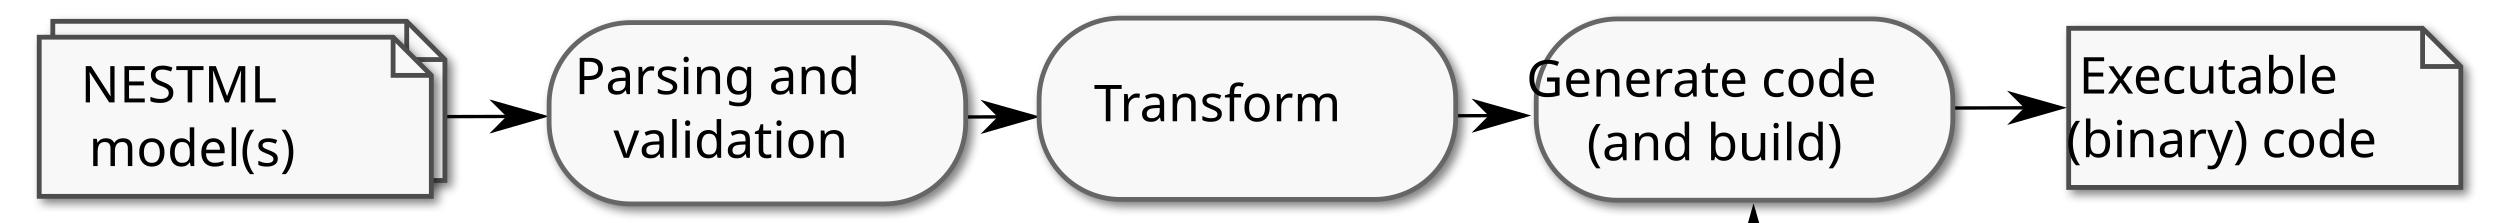
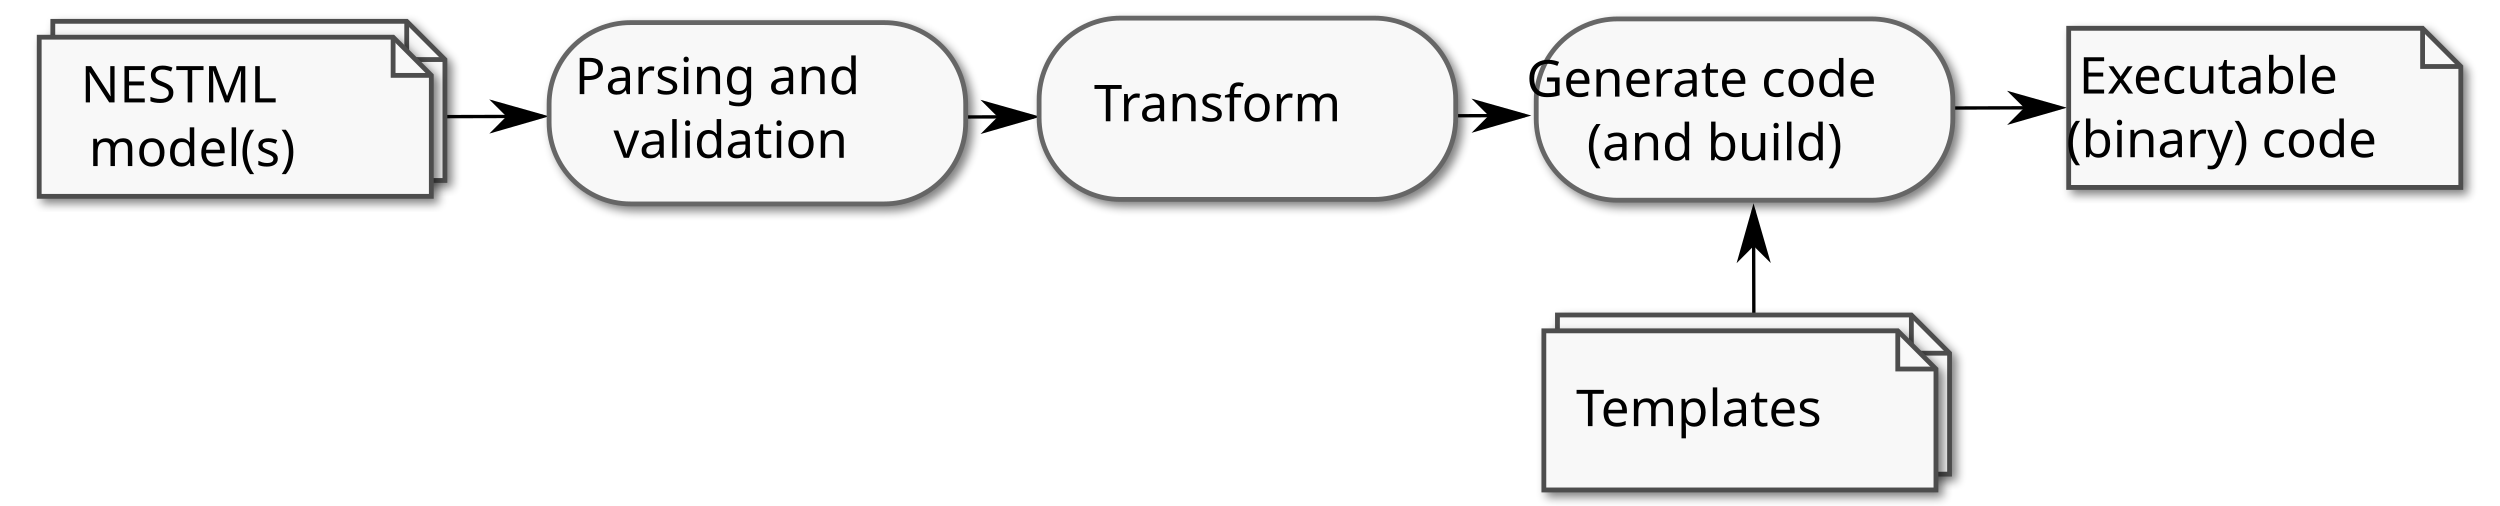
- <svg xmlns="http://www.w3.org/2000/svg" xmlns:ns1="http://www.openswatchbook.org/uri/2009/osb" width="519.582mm" height="46.147mm" viewBox="0 0 519.582 46.147" version="1.1" id="svg8">
+ <svg xmlns="http://www.w3.org/2000/svg" xmlns:ns1="http://www.openswatchbook.org/uri/2009/osb" width="519.582mm" height="105.136mm" viewBox="0 0 519.582 105.136" version="1.1" id="svg8">
  <defs id="defs2">
    <linearGradient id="linearGradient3867" ns1:paint="solid">
      <stop style="stop-color:#ffffff;stop-opacity:1;" offset="0" id="stop3865" />
    </linearGradient>
    <marker style="overflow:visible" id="marker2465" refX="0" refY="0" orient="auto">
      <path transform="matrix(-1.1,0,0,-1.1,-1.1,0)" d="M 8.719,4.034 -2.207,0.016 8.719,-4.002 c -1.745,2.372 -1.735,5.617 -6e-7,8.035 z" style="fill:#000000;fill-opacity:1;fill-rule:evenodd;stroke:#000000;stroke-width:0.625;stroke-linejoin:round;stroke-opacity:1" id="path2463" />
    </marker>
    <marker style="overflow:visible" id="marker2359" refX="0" refY="0" orient="auto">
      <path transform="matrix(-0.8,0,0,-0.8,-10,0)" style="fill:#000000;fill-opacity:1;fill-rule:evenodd;stroke:#000000;stroke-width:1pt;stroke-opacity:1" d="M 0,0 5,-5 -12.5,0 5,5 Z" id="path2357" />
    </marker>
    <marker style="overflow:visible" id="marker1865" refX="0" refY="0" orient="auto">
      <path transform="matrix(-0.8,0,0,-0.8,-10,0)" style="fill:#000000;fill-opacity:1;fill-rule:evenodd;stroke:#000000;stroke-width:1pt;stroke-opacity:1" d="M 0,0 5,-5 -12.5,0 5,5 Z" id="path1863" />
    </marker>
    <marker style="overflow:visible" id="Arrow1Lend" refX="0" refY="0" orient="auto">
      <path transform="matrix(-0.8,0,0,-0.8,-10,0)" style="fill:#000000;fill-opacity:1;fill-rule:evenodd;stroke:#000000;stroke-width:1pt;stroke-opacity:1" d="M 0,0 5,-5 -12.5,0 5,5 Z" id="path1148" />
    </marker>
    <marker style="overflow:visible" id="Tail" refX="0" refY="0" orient="auto">
      <g transform="scale(-1.2)" id="g1193" style="fill:#000000;fill-opacity:1;stroke:#000000;stroke-opacity:1">
        <path style="fill:#000000;fill-opacity:1;fill-rule:evenodd;stroke:#000000;stroke-width:0.8;stroke-linecap:round;stroke-opacity:1" d="M -3.805,-3.959 0.544,0" id="path1181" />
        <path style="fill:#000000;fill-opacity:1;fill-rule:evenodd;stroke:#000000;stroke-width:0.8;stroke-linecap:round;stroke-opacity:1" d="M -1.287,-3.959 3.062,0" id="path1183" />
        <path style="fill:#000000;fill-opacity:1;fill-rule:evenodd;stroke:#000000;stroke-width:0.8;stroke-linecap:round;stroke-opacity:1" d="M 1.305,-3.959 5.654,0" id="path1185" />
        <path style="fill:#000000;fill-opacity:1;fill-rule:evenodd;stroke:#000000;stroke-width:0.8;stroke-linecap:round;stroke-opacity:1" d="M -3.805,4.178 0.544,0.22" id="path1187" />
        <path style="fill:#000000;fill-opacity:1;fill-rule:evenodd;stroke:#000000;stroke-width:0.8;stroke-linecap:round;stroke-opacity:1" d="M -1.287,4.178 3.062,0.22" id="path1189" />
        <path style="fill:#000000;fill-opacity:1;fill-rule:evenodd;stroke:#000000;stroke-width:0.8;stroke-linecap:round;stroke-opacity:1" d="M 1.305,4.178 5.654,0.22" id="path1191" />
      </g>
    </marker>
    <marker id="ExperimentalArrow" refX="5" refY="3" orient="auto-start-reverse">
      <path style="fill:context-stroke;stroke:#000000;stroke-opacity:1" d="M 10,3 0,6 V 0 Z" id="path1398" />
    </marker>
    <marker style="overflow:visible" id="Arrow1Mend" refX="0" refY="0" orient="auto">
      <path transform="matrix(-0.4,0,0,-0.4,-4,0)" style="fill:#000000;fill-opacity:1;fill-rule:evenodd;stroke:#000000;stroke-width:1pt;stroke-opacity:1" d="M 0,0 5,-5 -12.5,0 5,5 Z" id="path1154" />
    </marker>
    <marker style="overflow:visible" id="Arrow1Lstart" refX="0" refY="0" orient="auto">
      <path transform="matrix(0.8,0,0,0.8,10,0)" style="fill:#000000;fill-opacity:1;fill-rule:evenodd;stroke:#000000;stroke-width:1pt;stroke-opacity:1" d="M 0,0 5,-5 -12.5,0 5,5 Z" id="path1145" />
    </marker>
    <rect x="69.074" y="-115.952" width="171.675" height="40.865" id="rect909" />
    <rect x="69.074" y="-115.952" width="171.675" height="40.865" id="rect909-5" />
    <rect x="69.074" y="-115.952" width="171.675" height="40.865" id="rect922" />
    <rect x="69.074" y="-115.952" width="171.675" height="40.865" id="rect909-5-8" />
    <rect x="69.074" y="-115.952" width="171.675" height="40.865" id="rect958" />
    <rect x="69.074" y="-115.952" width="171.675" height="40.865" id="rect909-5-8-7" />
    <rect x="69.074" y="-115.952" width="171.675" height="40.865" id="rect1002" />
    <rect x="69.074" y="-115.952" width="171.675" height="40.865" id="rect909-5-8-7-6" />
    <rect x="69.074" y="-115.952" width="171.675" height="40.865" id="rect1037" />
    <rect x="69.074" y="-115.952" width="171.675" height="40.865" id="rect909-5-8-7-2" />
    <rect x="69.074" y="-115.952" width="171.675" height="40.865" id="rect1073" />
    <rect x="69.074" y="-115.952" width="171.675" height="40.865" id="rect909-5-8-7-2-9" />
    <rect x="69.074" y="-115.952" width="171.675" height="40.865" id="rect1109" />
    <marker style="overflow:visible" id="Arrow2Lend-7" refX="0" refY="0" orient="auto">
      <path transform="matrix(-1.1,0,0,-1.1,-1.1,0)" d="M 8.719,4.034 -2.207,0.016 8.719,-4.002 c -1.745,2.372 -1.735,5.617 -6e-7,8.035 z" style="fill:#1f1f1f;fill-opacity:1;fill-rule:evenodd;stroke:#1f1f1f;stroke-width:0.625;stroke-linejoin:round;stroke-opacity:1" id="path1166-6" />
    </marker>
    <marker style="overflow:visible" id="Arrow2Lend-7-4" refX="0" refY="0" orient="auto">
      <path transform="matrix(-1.1,0,0,-1.1,-1.1,0)" d="M 8.719,4.034 -2.207,0.016 8.719,-4.002 c -1.745,2.372 -1.735,5.617 -6e-7,8.035 z" style="fill:#1f1f1f;fill-opacity:1;fill-rule:evenodd;stroke:#1f1f1f;stroke-width:0.625;stroke-linejoin:round;stroke-opacity:1" id="path1166-6-6" />
    </marker>
    <marker style="overflow:visible" id="Arrow2Lend-7-4-3" refX="0" refY="0" orient="auto">
      <path transform="matrix(-1.1,0,0,-1.1,-1.1,0)" d="M 8.719,4.034 -2.207,0.016 8.719,-4.002 c -1.745,2.372 -1.735,5.617 -6e-7,8.035 z" style="fill:#1f1f1f;fill-opacity:1;fill-rule:evenodd;stroke:#1f1f1f;stroke-width:0.625;stroke-linejoin:round;stroke-opacity:1" id="path1166-6-6-2" />
    </marker>
    <marker orient="auto" refY="0" refX="0" id="Arrow1Lend-7" style="overflow:visible">
      <path id="path4638" d="M 0,0 5,-5 -12.5,0 5,5 Z" style="fill:#000000;fill-opacity:1;fill-rule:evenodd;stroke:#000000;stroke-width:1pt;stroke-opacity:1" transform="matrix(-0.8,0,0,-0.8,-10,0)" />
    </marker>
    <linearGradient id="linearGradient4513" ns1:paint="solid">
      <stop style="stop-color:#b0282a;stop-opacity:1;" offset="0" id="stop4511" />
    </linearGradient>
    <linearGradient id="linearGradient4491" ns1:paint="solid">
      <stop style="stop-color:#000000;stop-opacity:1;" offset="0" id="stop4489" />
    </linearGradient>
    <marker orient="auto" refY="0" refX="0" id="Arrow1Lend-6" style="overflow:visible">
      <path id="path4638-0" d="M 0,0 5,-5 -12.5,0 5,5 Z" style="fill:#000000;fill-opacity:1;fill-rule:evenodd;stroke:#000000;stroke-width:1pt;stroke-opacity:1" transform="matrix(-0.8,0,0,-0.8,-10,0)" />
    </marker>
    <marker orient="auto" refY="0" refX="0" id="Arrow1Lend-2" style="overflow:visible">
      <path id="path4638-6" d="M 0,0 5,-5 -12.5,0 5,5 Z" style="fill:#000000;fill-opacity:1;fill-rule:evenodd;stroke:#000000;stroke-width:1pt;stroke-opacity:1" transform="matrix(-0.8,0,0,-0.8,-10,0)" />
    </marker>
    <marker orient="auto" refY="0" refX="0" id="Arrow1Lend-8" style="overflow:visible">
      <path id="path4638-7" d="M 0,0 5,-5 -12.5,0 5,5 Z" style="fill:#000000;fill-opacity:1;fill-rule:evenodd;stroke:#000000;stroke-width:1pt;stroke-opacity:1" transform="matrix(-0.8,0,0,-0.8,-10,0)" />
    </marker>
    <marker orient="auto" refY="0" refX="0" id="Arrow1Lend-2-9" style="overflow:visible">
      <path id="path4638-6-2" d="M 0,0 5,-5 -12.5,0 5,5 Z" style="fill:#000000;fill-opacity:1;fill-rule:evenodd;stroke:#000000;stroke-width:1pt;stroke-opacity:1" transform="matrix(-0.8,0,0,-0.8,-10,0)" />
    </marker>
    <marker orient="auto" refY="0" refX="0" id="Arrow1Lend-2-9-3" style="overflow:visible">
      <path id="path4638-6-2-7" d="M 0,0 5,-5 -12.5,0 5,5 Z" style="fill:#000000;fill-opacity:1;fill-rule:evenodd;stroke:#000000;stroke-width:1pt;stroke-opacity:1" transform="matrix(-0.8,0,0,-0.8,-10,0)" />
    </marker>
    <marker orient="auto" refY="0" refX="0" id="Arrow1Lend-8-5" style="overflow:visible">
      <path id="path4638-7-9" d="M 0,0 5,-5 -12.5,0 5,5 Z" style="fill:#000000;fill-opacity:1;fill-rule:evenodd;stroke:#000000;stroke-width:1pt;stroke-opacity:1" transform="matrix(-0.8,0,0,-0.8,-10,0)" />
    </marker>
    <marker orient="auto" refY="0" refX="0" id="Arrow1Lend-2-2" style="overflow:visible">
      <path id="path4638-6-28" d="M 0,0 5,-5 -12.5,0 5,5 Z" style="fill:#000000;fill-opacity:1;fill-rule:evenodd;stroke:#000000;stroke-width:1pt;stroke-opacity:1" transform="matrix(-0.8,0,0,-0.8,-10,0)" />
    </marker>
    <marker orient="auto" refY="0" refX="0" id="Arrow1Lend-9" style="overflow:visible">
      <path id="path4638-73" d="M 0,0 5,-5 -12.5,0 5,5 Z" style="fill:#000000;fill-opacity:1;fill-rule:evenodd;stroke:#000000;stroke-width:1pt;stroke-opacity:1" transform="matrix(-0.8,0,0,-0.8,-10,0)" />
    </marker>
    <marker orient="auto" refY="0" refX="0" id="Arrow1Lend-9-9" style="overflow:visible">
      <path id="path4638-73-3" d="M 0,0 5,-5 -12.5,0 5,5 Z" style="fill:#000000;fill-opacity:1;fill-rule:evenodd;stroke:#000000;stroke-width:1pt;stroke-opacity:1" transform="matrix(-0.8,0,0,-0.8,-10,0)" />
    </marker>
    <marker orient="auto" refY="0" refX="0" id="Arrow1Lend-9-1" style="overflow:visible">
      <path id="path4638-73-2" d="M 0,0 5,-5 -12.5,0 5,5 Z" style="fill:#000000;fill-opacity:1;fill-rule:evenodd;stroke:#000000;stroke-width:1pt;stroke-opacity:1" transform="matrix(-0.8,0,0,-0.8,-10,0)" />
    </marker>
    <marker orient="auto" refY="0" refX="0" id="Arrow1Lend-9-1-6" style="overflow:visible">
      <path id="path4638-73-2-0" d="M 0,0 5,-5 -12.5,0 5,5 Z" style="fill:#000000;fill-opacity:1;fill-rule:evenodd;stroke:#000000;stroke-width:1pt;stroke-opacity:1" transform="matrix(-0.8,0,0,-0.8,-10,0)" />
    </marker>
    <filter style="color-interpolation-filters:sRGB" id="filter4087">
      <feFlood flood-opacity="0.134" flood-color="rgb(0,0,0)" result="flood" id="feFlood4077" />
      <feComposite in="flood" in2="SourceGraphic" operator="in" result="composite1" id="feComposite4079" />
      <feGaussianBlur in="composite1" stdDeviation="1" result="blur" id="feGaussianBlur4081" />
      <feOffset dx="1" dy="1" result="offset" id="feOffset4083" />
      <feComposite in="SourceGraphic" in2="offset" operator="over" result="fbSourceGraphic" id="feComposite4085" />
      <feColorMatrix result="fbSourceGraphicAlpha" in="fbSourceGraphic" values="0 0 0 -1 0 0 0 0 -1 0 0 0 0 -1 0 0 0 0 1 0" id="feColorMatrix4089" />
      <feFlood id="feFlood4091" flood-opacity="0.498" flood-color="rgb(0,0,0)" result="flood" in="fbSourceGraphic" />
      <feComposite in2="fbSourceGraphic" id="feComposite4093" in="flood" operator="in" result="composite1" />
      <feGaussianBlur id="feGaussianBlur4095" in="composite1" stdDeviation="1" result="blur" />
      <feOffset id="feOffset4097" dx="1" dy="1" result="offset" />
      <feComposite in2="offset" id="feComposite4099" in="fbSourceGraphic" operator="over" result="composite2" />
    </filter>
    <filter style="color-interpolation-filters:sRGB" id="filter4111">
      <feFlood flood-opacity="0.498" flood-color="rgb(0,0,0)" result="flood" id="feFlood4101" />
      <feComposite in="flood" in2="SourceGraphic" operator="in" result="composite1" id="feComposite4103" />
      <feGaussianBlur in="composite1" stdDeviation="1" result="blur" id="feGaussianBlur4105" />
      <feOffset dx="1" dy="1" result="offset" id="feOffset4107" />
      <feComposite in="SourceGraphic" in2="offset" operator="over" result="composite2" id="feComposite4109" />
    </filter>
    <filter style="color-interpolation-filters:sRGB" id="filter4123">
      <feFlood flood-opacity="0.498" flood-color="rgb(0,0,0)" result="flood" id="feFlood4113" />
      <feComposite in="flood" in2="SourceGraphic" operator="in" result="composite1" id="feComposite4115" />
      <feGaussianBlur in="composite1" stdDeviation="1" result="blur" id="feGaussianBlur4117" />
      <feOffset dx="1" dy="1" result="offset" id="feOffset4119" />
      <feComposite in="SourceGraphic" in2="offset" operator="over" result="composite2" id="feComposite4121" />
    </filter>
    <filter style="color-interpolation-filters:sRGB" id="filter4135">
      <feFlood flood-opacity="0.498" flood-color="rgb(0,0,0)" result="flood" id="feFlood4125" />
      <feComposite in="flood" in2="SourceGraphic" operator="in" result="composite1" id="feComposite4127" />
      <feGaussianBlur in="composite1" stdDeviation="1" result="blur" id="feGaussianBlur4129" />
      <feOffset dx="1" dy="1" result="offset" id="feOffset4131" />
      <feComposite in="SourceGraphic" in2="offset" operator="over" result="composite2" id="feComposite4133" />
    </filter>
    <filter style="color-interpolation-filters:sRGB" id="filter4147">
      <feFlood flood-opacity="0.498" flood-color="rgb(0,0,0)" result="flood" id="feFlood4137" />
      <feComposite in="flood" in2="SourceGraphic" operator="in" result="composite1" id="feComposite4139" />
      <feGaussianBlur in="composite1" stdDeviation="1" result="blur" id="feGaussianBlur4141" />
      <feOffset dx="1" dy="1" result="offset" id="feOffset4143" />
      <feComposite in="SourceGraphic" in2="offset" operator="over" result="composite2" id="feComposite4145" />
    </filter>
    <filter style="color-interpolation-filters:sRGB" id="filter4159">
      <feFlood flood-opacity="0.498" flood-color="rgb(0,0,0)" result="flood" id="feFlood4149" />
      <feComposite in="flood" in2="SourceGraphic" operator="in" result="composite1" id="feComposite4151" />
      <feGaussianBlur in="composite1" stdDeviation="1" result="blur" id="feGaussianBlur4153" />
      <feOffset dx="1" dy="1" result="offset" id="feOffset4155" />
      <feComposite in="SourceGraphic" in2="offset" operator="over" result="composite2" id="feComposite4157" />
    </filter>
    <filter style="color-interpolation-filters:sRGB" id="filter4171">
      <feFlood flood-opacity="0.498" flood-color="rgb(0,0,0)" result="flood" id="feFlood4161" />
      <feComposite in="flood" in2="SourceGraphic" operator="in" result="composite1" id="feComposite4163" />
      <feGaussianBlur in="composite1" stdDeviation="1" result="blur" id="feGaussianBlur4165" />
      <feOffset dx="1" dy="1" result="offset" id="feOffset4167" />
      <feComposite in="SourceGraphic" in2="offset" operator="over" result="composite2" id="feComposite4169" />
    </filter>
    <filter style="color-interpolation-filters:sRGB" id="filter4171-3">
      <feFlood flood-opacity="0.498" flood-color="rgb(0,0,0)" result="flood" id="feFlood4161-6" />
      <feComposite in="flood" in2="SourceGraphic" operator="in" result="composite1" id="feComposite4163-7" />
      <feGaussianBlur in="composite1" stdDeviation="1" result="blur" id="feGaussianBlur4165-5" />
      <feOffset dx="1" dy="1" result="offset" id="feOffset4167-3" />
      <feComposite in="SourceGraphic" in2="offset" operator="over" result="composite2" id="feComposite4169-5" />
    </filter>
    <filter style="color-interpolation-filters:sRGB" id="filter4171-3-7">
      <feFlood flood-opacity="0.498" flood-color="rgb(0,0,0)" result="flood" id="feFlood4161-6-0" />
      <feComposite in="flood" in2="SourceGraphic" operator="in" result="composite1" id="feComposite4163-7-9" />
      <feGaussianBlur in="composite1" stdDeviation="1" result="blur" id="feGaussianBlur4165-5-3" />
      <feOffset dx="1" dy="1" result="offset" id="feOffset4167-3-6" />
      <feComposite in="SourceGraphic" in2="offset" operator="over" result="composite2" id="feComposite4169-5-0" />
    </filter>
    <marker orient="auto" refY="0" refX="0" id="Arrow1Lend-9-1-6-1" style="overflow:visible">
      <path id="path4638-73-2-0-8" d="M 0,0 5,-5 -12.5,0 5,5 Z" style="fill:#000000;fill-opacity:1;fill-rule:evenodd;stroke:#000000;stroke-width:1pt;stroke-opacity:1" transform="matrix(-0.8,0,0,-0.8,-10,0)" />
    </marker>
    <marker orient="auto" refY="0" refX="0" id="Arrow1Lend-9-1-6-7" style="overflow:visible">
      <path id="path4638-73-2-0-9" d="M 0,0 5,-5 -12.5,0 5,5 Z" style="fill:#000000;fill-opacity:1;fill-rule:evenodd;stroke:#000000;stroke-width:1pt;stroke-opacity:1" transform="matrix(-0.8,0,0,-0.8,-10,0)" />
    </marker>
    <marker orient="auto" refY="0" refX="0" id="Arrow1Lend-9-1-6-7-0" style="overflow:visible">
      <path id="path4638-73-2-0-9-2" d="M 0,0 5,-5 -12.5,0 5,5 Z" style="fill:#000000;fill-opacity:1;fill-rule:evenodd;stroke:#000000;stroke-width:1pt;stroke-opacity:1" transform="matrix(-0.8,0,0,-0.8,-10,0)" />
    </marker>
    <filter style="color-interpolation-filters:sRGB" id="filter4111-7">
      <feFlood flood-opacity="0.498" flood-color="rgb(0,0,0)" result="flood" id="feFlood4101-5" />
      <feComposite in="flood" in2="SourceGraphic" operator="in" result="composite1" id="feComposite4103-9" />
      <feGaussianBlur in="composite1" stdDeviation="1" result="blur" id="feGaussianBlur4105-2" />
      <feOffset dx="1" dy="1" result="offset" id="feOffset4107-2" />
      <feComposite in="SourceGraphic" in2="offset" operator="over" result="composite2" id="feComposite4109-8" />
    </filter>
    <marker orient="auto" refY="0" refX="0" id="Arrow1Lend-9-1-6-1-3" style="overflow:visible">
      <path id="path4638-73-2-0-8-1" d="M 0,0 5,-5 -12.5,0 5,5 Z" style="fill:#000000;fill-opacity:1;fill-rule:evenodd;stroke:#000000;stroke-width:1pt;stroke-opacity:1" transform="matrix(-0.8,0,0,-0.8,-10,0)" />
    </marker>
    <filter style="color-interpolation-filters:sRGB" id="filter4123-4">
      <feFlood flood-opacity="0.498" flood-color="rgb(0,0,0)" result="flood" id="feFlood4113-7" />
      <feComposite in="flood" in2="SourceGraphic" operator="in" result="composite1" id="feComposite4115-8" />
      <feGaussianBlur in="composite1" stdDeviation="1" result="blur" id="feGaussianBlur4117-4" />
      <feOffset dx="1" dy="1" result="offset" id="feOffset4119-5" />
      <feComposite in="SourceGraphic" in2="offset" operator="over" result="composite2" id="feComposite4121-0" />
    </filter>
    <filter style="color-interpolation-filters:sRGB" id="filter4111-3">
      <feFlood flood-opacity="0.498" flood-color="rgb(0,0,0)" result="flood" id="feFlood4101-6" />
      <feComposite in="flood" in2="SourceGraphic" operator="in" result="composite1" id="feComposite4103-1" />
      <feGaussianBlur in="composite1" stdDeviation="1" result="blur" id="feGaussianBlur4105-0" />
      <feOffset dx="1" dy="1" result="offset" id="feOffset4107-6" />
      <feComposite in="SourceGraphic" in2="offset" operator="over" result="composite2" id="feComposite4109-3" />
    </filter>
    <marker orient="auto" refY="0" refX="0" id="Arrow1Lend-9-1-6-1-3-5" style="overflow:visible">
      <path id="path4638-73-2-0-8-1-6" d="M 0,0 5,-5 -12.5,0 5,5 Z" style="fill:#000000;fill-opacity:1;fill-rule:evenodd;stroke:#000000;stroke-width:1pt;stroke-opacity:1" transform="matrix(-0.8,0,0,-0.8,-10,0)" />
    </marker>
  </defs>
  <g id="layer1" transform="translate(479.7071,342.1845)">
    <path style="fill:none;stroke:#000000;stroke-width:0.7;stroke-linecap:butt;stroke-linejoin:miter;stroke-miterlimit:4;stroke-dasharray:none;stroke-opacity:1;marker-end:url(#Arrow1Lend-9-1-6-1-3-5)" d="m -115.193,-274.085 -0.07,-24.489" id="path4633-06-7-6-9-9" />
    <path style="fill:none;stroke:#000000;stroke-width:0.7;stroke-linecap:butt;stroke-linejoin:miter;stroke-miterlimit:4;stroke-dasharray:none;stroke-opacity:1;marker-end:url(#Arrow1Lend-9-1-6-1-3)" d="m -75.981,-319.729 24.489,-0.07" id="path4633-06-7-6-9" />
    <path style="fill:none;stroke:#000000;stroke-width:0.7;stroke-linecap:butt;stroke-linejoin:miter;stroke-miterlimit:4;stroke-dasharray:none;stroke-opacity:1;marker-end:url(#Arrow1Lend-9-1-6-7-0)" d="m -187.286,-318.098 24.489,-0.07" id="path4633-06-7-6-2-3" />
    <path style="fill:none;stroke:#000000;stroke-width:0.7;stroke-linecap:butt;stroke-linejoin:miter;stroke-miterlimit:4;stroke-dasharray:none;stroke-opacity:1;marker-end:url(#Arrow1Lend-9-1-6-1)" d="m -391.428,-317.933 24.489,-0.07" id="path4633-06-7-6" />
    <path style="fill:none;stroke:#000000;stroke-width:0.7;stroke-linecap:butt;stroke-linejoin:miter;stroke-miterlimit:4;stroke-dasharray:none;stroke-opacity:1;marker-end:url(#Arrow1Lend-9-1-6-7)" d="m -289.33,-317.846 24.489,-0.07" id="path4633-06-7-6-2" />
    <g id="g1499-8" transform="translate(-80.51651,-23.13194)" style="fill:#f8f8f8;fill-opacity:1;filter:url(#filter4123)">
      <path style="fill:#f8f8f8;fill-opacity:1;stroke:#4d4d4d;stroke-width:1;stroke-linecap:butt;stroke-linejoin:miter;stroke-miterlimit:4;stroke-dasharray:none;stroke-opacity:1" d="m -388.214,-314.613 v 33.073 h 81.492 v -25.135 l -7.938,-7.938 z" id="path1493-7" />
      <path style="fill:none;fill-opacity:1;stroke:#4d4d4d;stroke-width:1;stroke-linecap:butt;stroke-linejoin:miter;stroke-miterlimit:4;stroke-dasharray:none;stroke-opacity:1" d="m -306.723,-306.676 h -7.938 v -7.938" id="path1495-9" />
    </g>
    <g id="g1499" transform="translate(-83.34376,-19.84375)" style="fill:#f8f8f8;fill-opacity:1;filter:url(#filter4111)">
      <path style="fill:#f8f8f8;fill-opacity:1;stroke:#4d4d4d;stroke-width:1;stroke-linecap:butt;stroke-linejoin:miter;stroke-miterlimit:4;stroke-dasharray:none;stroke-opacity:1" d="m -388.214,-314.613 v 33.073 h 81.492 v -25.135 l -7.938,-7.938 z" id="path1493" />
      <path style="fill:none;fill-opacity:1;stroke:#4d4d4d;stroke-width:1;stroke-linecap:butt;stroke-linejoin:miter;stroke-miterlimit:4;stroke-dasharray:none;stroke-opacity:1" d="m -306.723,-306.676 h -7.938 v -7.938" id="path1495" />
    </g>
    <text xml:space="preserve" style="font-style:normal;font-weight:normal;font-size:10.583px;line-height:1.25;font-family:sans-serif;letter-spacing:0px;word-spacing:0px;fill:#000000;fill-opacity:1;stroke:none;stroke-width:0.265" x="77.516" y="-314.199" id="text4523" />
    <text xml:space="preserve" style="font-style:normal;font-weight:normal;font-size:10.583px;line-height:1.25;font-family:sans-serif;letter-spacing:0px;word-spacing:0px;fill:#000000;fill-opacity:1;stroke:none;stroke-width:0.265" x="-432.898" y="-320.896" id="text4519-1">
      <tspan id="tspan4517-2" x="-432.898" y="-320.896" style="text-align:center;text-anchor:middle;stroke-width:0.265">NESTML</tspan>
      <tspan x="-432.898" y="-307.667" style="text-align:center;text-anchor:middle;stroke-width:0.265" id="tspan4527-9">model(s)</tspan>
    </text>
    <rect style="opacity:1;fill:#f8f8f8;fill-opacity:1;stroke:#666666;stroke-width:1;stroke-miterlimit:10;stroke-dasharray:none;stroke-opacity:1;filter:url(#filter4171)" id="rect4572-8-6" width="86.58" height="37.679" x="-365.584" y="-337.484" ry="16.929" />
    <text xml:space="preserve" style="font-style:normal;font-weight:normal;font-size:10.583px;line-height:1.25;font-family:sans-serif;letter-spacing:0px;word-spacing:0px;fill:#000000;fill-opacity:1;stroke:none;stroke-width:0.265" x="-320.973" y="-322.615" id="text4519-3-4-2">
      <tspan x="-320.973" y="-322.615" style="text-align:center;text-anchor:middle;stroke-width:0.265" id="tspan1525-1">Parsing and</tspan>
      <tspan x="-320.973" y="-309.385" style="text-align:center;text-anchor:middle;stroke-width:0.265" id="tspan3692">validation</tspan>
    </text>
    <rect style="fill:#f8f8f8;fill-opacity:1;stroke:#666666;stroke-width:1;stroke-miterlimit:10;stroke-dasharray:none;stroke-opacity:1;filter:url(#filter4171-3)" id="rect4572-8-6-6" width="86.58" height="37.679" x="-263.745" y="-338.417" ry="16.929" />
    <text xml:space="preserve" style="font-style:normal;font-weight:normal;font-size:10.583px;line-height:1.25;font-family:sans-serif;letter-spacing:0px;word-spacing:0px;fill:#000000;fill-opacity:1;stroke:none;stroke-width:0.265" x="-219.788" y="-316.976" id="text4519-3-4-2-2">
      <tspan x="-219.788" y="-316.976" style="text-align:center;text-anchor:middle;stroke-width:0.265" id="tspan3762">Transform</tspan>
    </text>
    <rect style="fill:#f8f8f8;fill-opacity:1;stroke:#666666;stroke-width:1;stroke-miterlimit:10;stroke-dasharray:none;stroke-opacity:1;filter:url(#filter4171-3-7)" id="rect4572-8-6-6-6" width="86.58" height="37.679" x="-160.429" y="-338.251" ry="16.929" />
    <text xml:space="preserve" style="font-style:normal;font-weight:normal;font-size:10.583px;line-height:1.25;font-family:sans-serif;letter-spacing:0px;word-spacing:0px;fill:#000000;fill-opacity:1;stroke:none;stroke-width:0.265" x="-116.472" y="-322.101" id="text4519-3-4-2-2-2">
      <tspan x="-116.472" y="-322.101" style="text-align:center;text-anchor:middle;stroke-width:0.265" id="tspan3762-6">Generate code</tspan>
      <tspan x="-116.472" y="-308.872" style="text-align:center;text-anchor:middle;stroke-width:0.265" id="tspan3812">(and build)</tspan>
    </text>
    <g id="g1499-9" transform="translate(338.4482,-21.6893)" style="fill:#f8f8f8;fill-opacity:1;filter:url(#filter4111-7)">
      <path style="fill:#f8f8f8;fill-opacity:1;stroke:#4d4d4d;stroke-width:1;stroke-linecap:butt;stroke-linejoin:miter;stroke-miterlimit:4;stroke-dasharray:none;stroke-opacity:1" d="m -388.214,-314.613 v 33.073 h 81.492 v -25.135 l -7.938,-7.938 z" id="path1493-73" />
      <path style="fill:none;fill-opacity:1;stroke:#4d4d4d;stroke-width:1;stroke-linecap:butt;stroke-linejoin:miter;stroke-miterlimit:4;stroke-dasharray:none;stroke-opacity:1" d="m -306.723,-306.676 h -7.938 v -7.938" id="path1495-6" />
    </g>
    <text xml:space="preserve" style="font-style:normal;font-weight:normal;font-size:10.583px;line-height:1.25;font-family:sans-serif;letter-spacing:0px;word-spacing:0px;fill:#000000;fill-opacity:1;stroke:none;stroke-width:0.265" x="-11.106" y="-322.742" id="text4519-1-1">
      <tspan x="-11.106" y="-322.742" style="text-align:center;text-anchor:middle;stroke-width:0.265" id="tspan4527-9-9">Executable</tspan>
      <tspan x="-11.106" y="-309.513" style="text-align:center;text-anchor:middle;stroke-width:0.265" id="tspan5480">(binary) code</tspan>
    </text>
    <g id="g1499-8-2" transform="translate(232.1979,37.89687)" style="fill:#f8f8f8;fill-opacity:1;filter:url(#filter4123-4)">
      <path style="fill:#f8f8f8;fill-opacity:1;stroke:#4d4d4d;stroke-width:1;stroke-linecap:butt;stroke-linejoin:miter;stroke-miterlimit:4;stroke-dasharray:none;stroke-opacity:1" d="m -388.214,-314.613 v 33.073 h 81.492 v -25.135 l -7.938,-7.938 z" id="path1493-7-0" />
      <path style="fill:none;fill-opacity:1;stroke:#4d4d4d;stroke-width:1;stroke-linecap:butt;stroke-linejoin:miter;stroke-miterlimit:4;stroke-dasharray:none;stroke-opacity:1" d="m -306.723,-306.676 h -7.938 v -7.938" id="path1495-9-6" />
    </g>
    <g id="g1499-1" transform="translate(229.3707,41.18507)" style="fill:#f8f8f8;fill-opacity:1;filter:url(#filter4111-3)">
      <path style="fill:#f8f8f8;fill-opacity:1;stroke:#4d4d4d;stroke-width:1;stroke-linecap:butt;stroke-linejoin:miter;stroke-miterlimit:4;stroke-dasharray:none;stroke-opacity:1" d="m -388.214,-314.613 v 33.073 h 81.492 v -25.135 l -7.938,-7.938 z" id="path1493-5" />
      <path style="fill:none;fill-opacity:1;stroke:#4d4d4d;stroke-width:1;stroke-linecap:butt;stroke-linejoin:miter;stroke-miterlimit:4;stroke-dasharray:none;stroke-opacity:1" d="m -306.723,-306.676 h -7.938 v -7.938" id="path1495-5" />
    </g>
    <text xml:space="preserve" style="font-style:normal;font-weight:normal;font-size:10.583px;line-height:1.25;font-family:sans-serif;letter-spacing:0px;word-spacing:0px;fill:#000000;fill-opacity:1;stroke:none;stroke-width:0.265" x="-119.751" y="-253.615" id="text4519-1-4">
      <tspan x="-119.751" y="-253.615" style="text-align:center;text-anchor:middle;stroke-width:0.265" id="tspan4527-9-6">Templates</tspan>
    </text>
  </g>
</svg>
